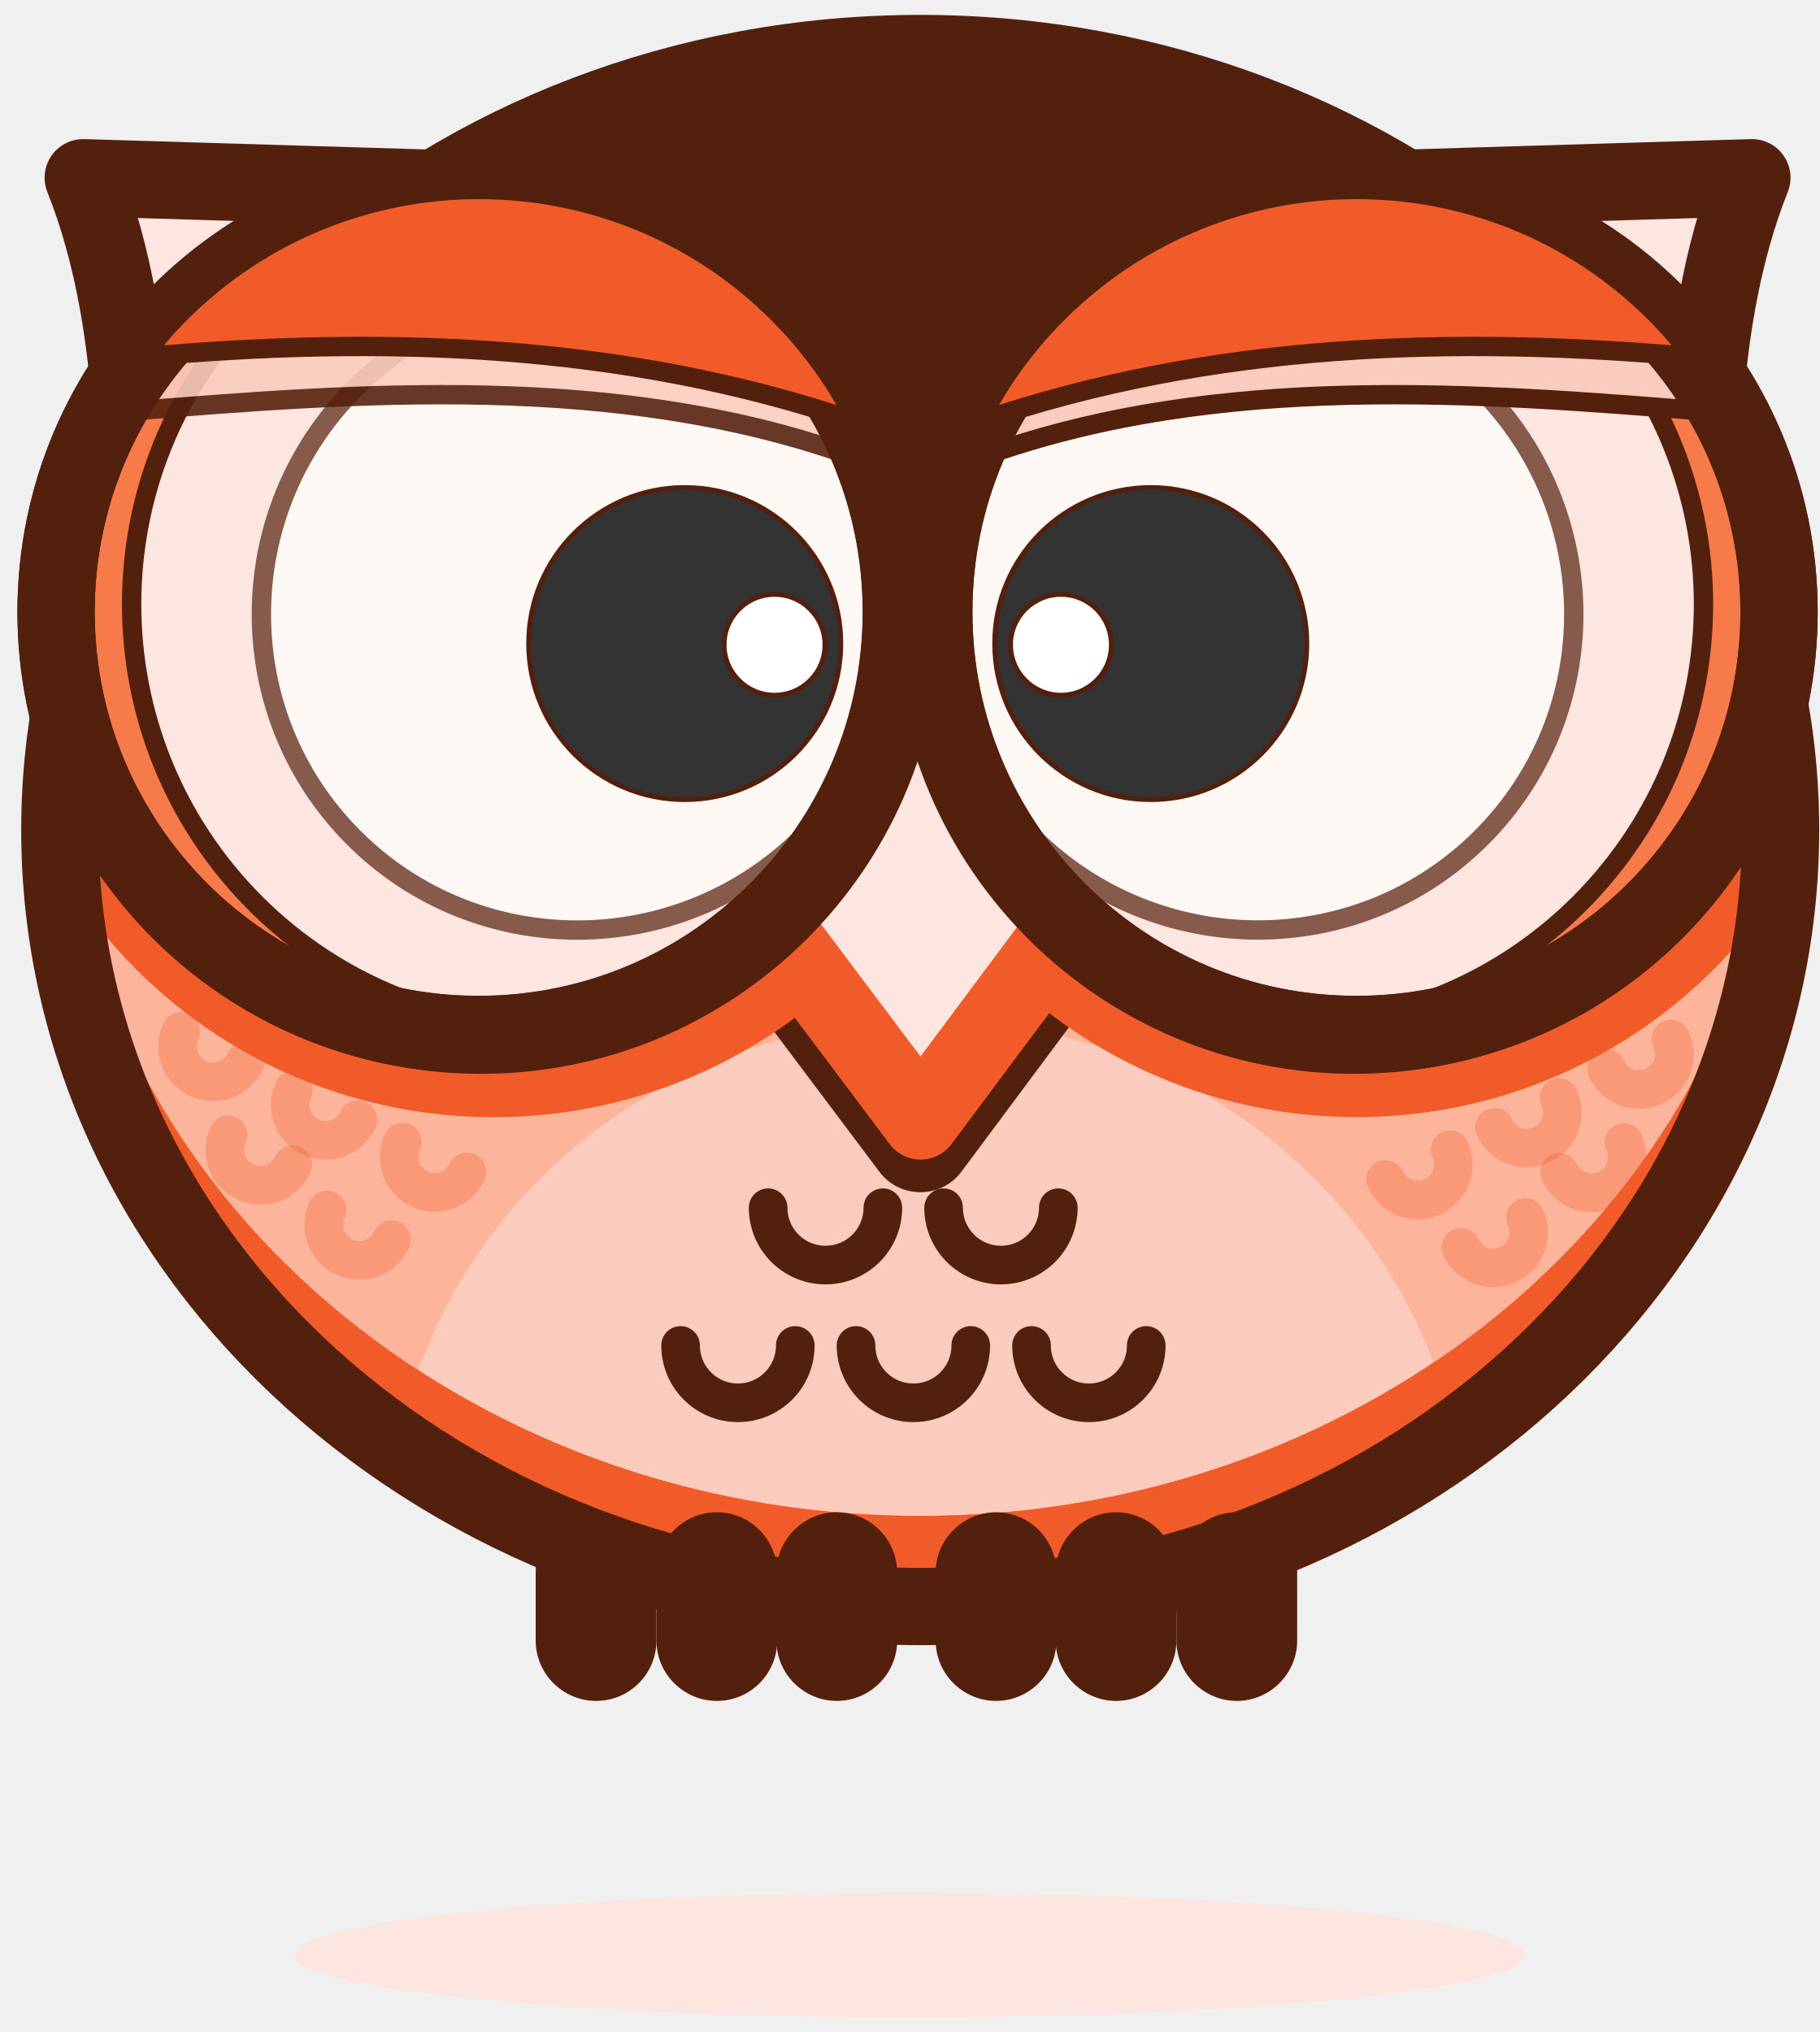
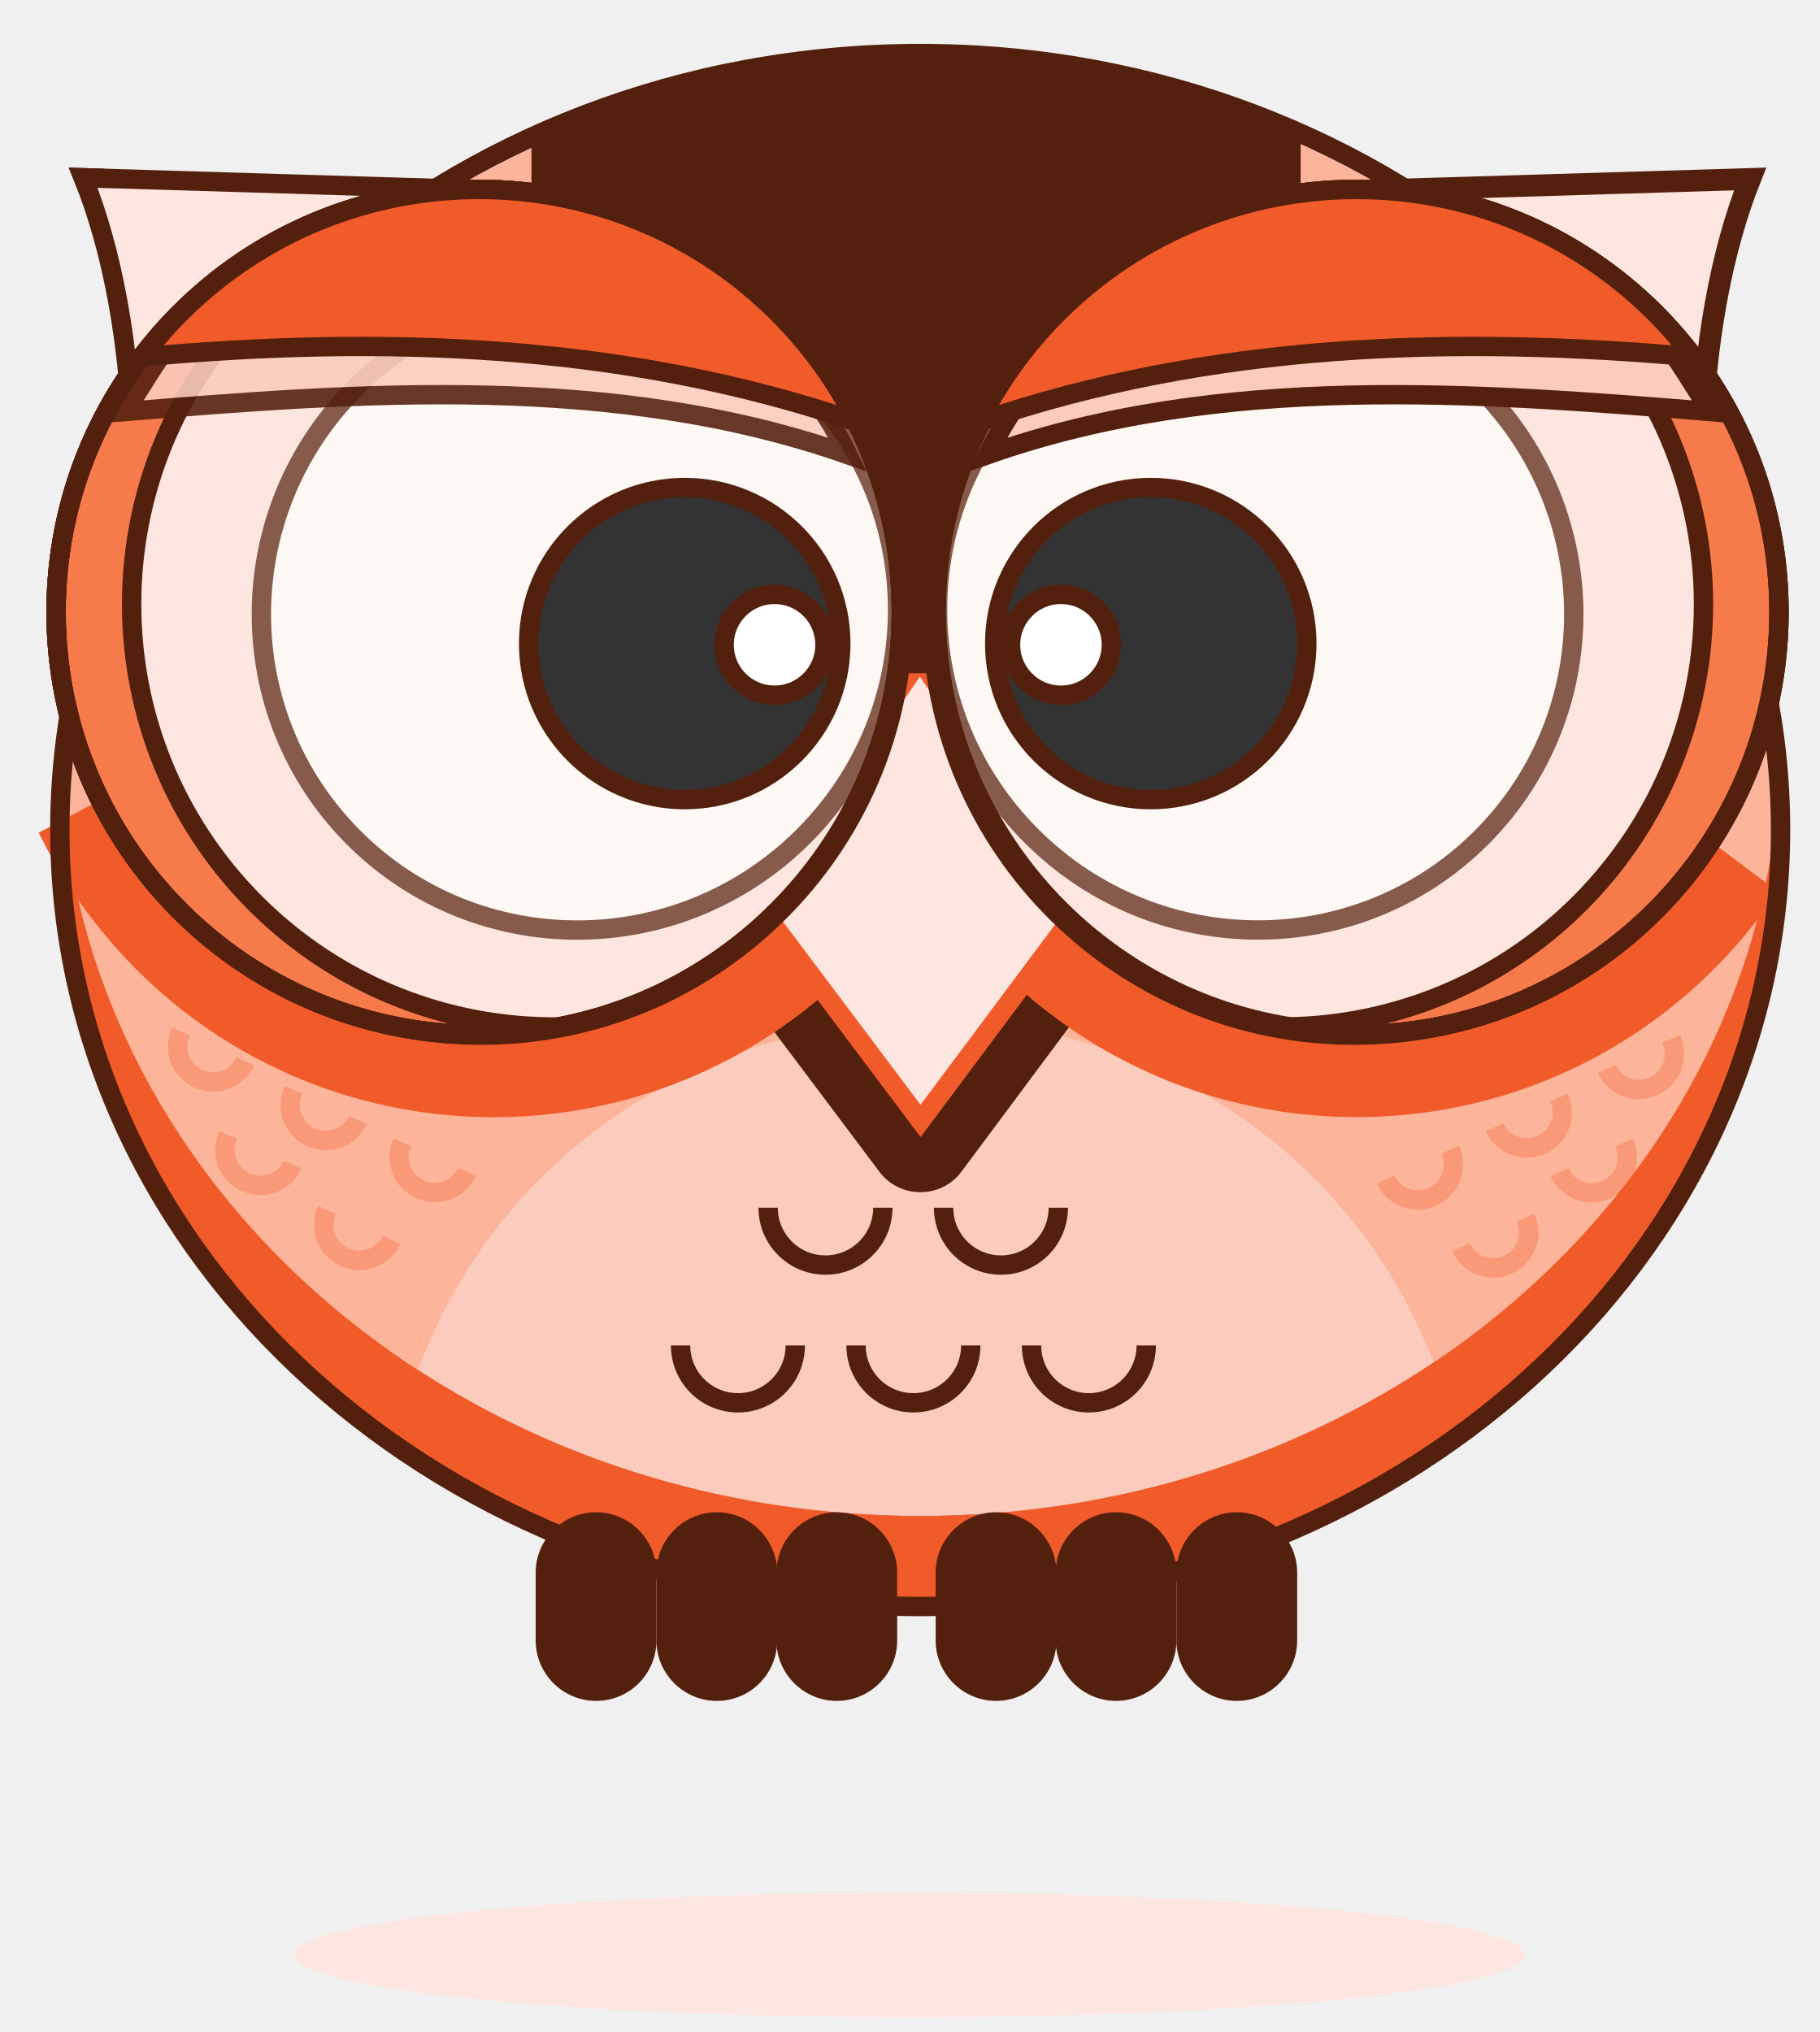
<svg xmlns="http://www.w3.org/2000/svg" width="94" height="105" viewBox="0 0 94 105" fill="none">
  <path d="M47.546 83.014C72.097 83.014 92 65.05 92 42.89C92 20.73 72.097 2.766 47.546 2.766C22.994 2.766 3.092 20.73 3.092 42.89C3.092 65.05 22.994 83.014 47.546 83.014Z" fill="#8FE3F9" />
  <path d="M47.546 83.014C72.097 83.014 92 65.05 92 42.89C92 20.73 72.097 2.766 47.546 2.766C22.994 2.766 3.092 20.73 3.092 42.89C3.092 65.05 22.994 83.014 47.546 83.014Z" fill="#FCB59A" />
  <path d="M48.716 82.236C58.874 82.236 68.233 79.253 75.72 74.242L73.672 69.426C69.383 59.308 59.205 52.698 47.916 52.698C36.627 52.698 26.45 59.308 22.16 69.426L20.484 73.404C28.146 78.921 37.992 82.236 48.716 82.236Z" fill="#FBCCBD" />
  <path d="M47.526 39.535L39.026 52.013L45.44 60.552C46.493 61.956 48.618 61.956 49.671 60.552L56.027 52.013L47.526 39.535Z" fill="#54200E" />
  <path d="M47.546 78.337C23.857 78.337 4.515 61.628 3.17 40.552C3.111 41.332 3.092 42.112 3.092 42.892C3.092 65.04 22.999 83.016 47.546 83.016C72.093 83.016 92 65.059 92 42.892C92 42.112 91.981 41.332 91.922 40.552C90.577 61.628 71.216 78.337 47.546 78.337Z" fill="#F15B29" />
  <path d="M74.219 70.302C66.79 75.332 57.548 78.335 47.546 78.335C37.797 78.335 28.79 75.508 21.478 70.712L20.503 73.11C28.185 78.803 38.012 82.234 48.735 82.234C58.426 82.234 67.394 79.427 74.706 74.669C75.057 74.436 75.388 74.182 75.739 73.929L74.219 70.302Z" fill="#F15B29" />
  <path d="M2 43.026C3.248 45.58 4.925 47.958 7.03 50.083C17.227 60.28 33.781 60.28 43.978 50.083C52.518 41.544 53.902 28.578 48.17 18.596" fill="#F15B29" />
  <path d="M91.844 46.066C87.165 53.104 79.171 57.724 70.085 57.724C55.657 57.724 43.958 46.026 43.958 31.599C43.958 25.165 46.279 19.277 50.139 14.715" fill="#F15B29" />
-   <path d="M47.546 83.014C72.097 83.014 92 65.05 92 42.89C92 20.73 72.097 2.766 47.546 2.766C22.994 2.766 3.092 20.73 3.092 42.89C3.092 65.05 22.994 83.014 47.546 83.014Z" stroke="#54200E" stroke-width="3.993" stroke-miterlimit="10" stroke-linecap="round" stroke-linejoin="round" />
+   <path d="M47.546 83.014C72.097 83.014 92 65.05 92 42.89C92 20.73 72.097 2.766 47.546 2.766C22.994 2.766 3.092 20.73 3.092 42.89C3.092 65.05 22.994 83.014 47.546 83.014Z" stroke="#54200E" strokeWidth="3.993" stroke-miterlimit="10" strokeLinecap="round" strokeLinejoin="round" />
  <path d="M47.526 34.078L39.026 46.556L47.565 57.922L56.047 46.556L47.526 34.078Z" fill="#FDE6DF" />
-   <path d="M47.526 34.078L39.026 46.556L47.565 57.922L56.047 46.556L47.526 34.078Z" stroke="#F15B29" stroke-width="3.993" stroke-miterlimit="10" stroke-linecap="round" stroke-linejoin="round" />
-   <path d="M47.331 2.953C54.284 2.953 60.889 4.476 66.704 7.177V34.288H27.959V7.177C33.774 4.476 40.379 2.953 47.331 2.953Z" fill="#54200E" stroke="#54200E" stroke-width="0.25" />
-   <path d="M70.627 53.355L70.627 53.355C58.647 53.723 48.624 44.302 48.275 32.303L48.275 32.302C47.907 20.323 57.328 10.32 69.328 9.951C69.328 9.951 69.328 9.951 69.328 9.951L90.332 9.314C87.326 16.998 86.944 28.451 89.588 40.947C86.207 48.062 79.045 53.103 70.627 53.355Z" fill="#FDE6DF" stroke="#54200E" stroke-width="0.25" />
-   <path d="M69.325 9.826L90.518 9.183C87.457 16.845 87.048 28.368 89.719 40.963C86.326 48.137 79.112 53.226 70.631 53.48C58.581 53.85 48.501 44.375 48.15 32.306C47.78 20.257 57.256 10.197 69.325 9.826Z" stroke="#54200E" stroke-width="3.993" stroke-miterlimit="10" stroke-linecap="round" stroke-linejoin="round" />
-   <path d="M91.797 31.619C91.797 43.61 82.076 53.331 70.085 53.331C58.094 53.331 48.373 43.61 48.373 31.619C48.373 19.628 58.094 9.907 70.085 9.907C82.076 9.907 91.797 19.628 91.797 31.619Z" fill="#F7E8AD" stroke="#54200E" stroke-width="0.25" />
-   <path d="M91.797 31.619C91.797 43.61 82.076 53.331 70.085 53.331C58.094 53.331 48.373 43.61 48.373 31.619C48.373 19.628 58.094 9.907 70.085 9.907C82.076 9.907 91.797 19.628 91.797 31.619Z" fill="#FDE6DF" stroke="#54200E" stroke-width="0.25" />
+   <path d="M47.526 34.078L39.026 46.556L47.565 57.922L56.047 46.556L47.526 34.078Z" stroke="#F15B29" strokeWidth="3.993" stroke-miterlimit="10" strokeLinecap="round" strokeLinejoin="round" />
+   <path d="M47.331 2.953C54.284 2.953 60.889 4.476 66.704 7.177V34.288H27.959V7.177C33.774 4.476 40.379 2.953 47.331 2.953Z" fill="#54200E" stroke="#54200E" strokeWidth="0.25" />
+   <path d="M70.627 53.355L70.627 53.355C58.647 53.723 48.624 44.302 48.275 32.303L48.275 32.302C47.907 20.323 57.328 10.32 69.328 9.951C69.328 9.951 69.328 9.951 69.328 9.951L90.332 9.314C87.326 16.998 86.944 28.451 89.588 40.947C86.207 48.062 79.045 53.103 70.627 53.355Z" fill="#FDE6DF" stroke="#54200E" strokeWidth="0.25" />
+   <path d="M69.325 9.826L90.518 9.183C87.457 16.845 87.048 28.368 89.719 40.963C86.326 48.137 79.112 53.226 70.631 53.48C58.581 53.85 48.501 44.375 48.15 32.306C47.78 20.257 57.256 10.197 69.325 9.826Z" stroke="#54200E" strokeWidth="3.993" stroke-miterlimit="10" strokeLinecap="round" strokeLinejoin="round" />
+   <path d="M91.797 31.619C91.797 43.61 82.076 53.331 70.085 53.331C58.094 53.331 48.373 43.61 48.373 31.619C48.373 19.628 58.094 9.907 70.085 9.907C82.076 9.907 91.797 19.628 91.797 31.619Z" fill="#F7E8AD" stroke="#54200E" strokeWidth="0.25" />
+   <path d="M91.797 31.619C91.797 43.61 82.076 53.331 70.085 53.331C58.094 53.331 48.373 43.61 48.373 31.619C48.373 19.628 58.094 9.907 70.085 9.907C82.076 9.907 91.797 19.628 91.797 31.619Z" fill="#FDE6DF" stroke="#54200E" strokeWidth="0.25" />
  <path d="M85.527 16.178C81.335 11.986 75.837 9.861 70.338 9.783C74.472 10.582 78.43 12.571 81.627 15.788C90.148 24.308 90.148 38.131 81.627 46.67C77.299 50.999 71.606 53.124 65.951 53.065C72.834 54.391 80.204 52.383 85.527 47.06C94.047 38.521 94.047 24.698 85.527 16.178Z" fill="#F77A4A" />
  <path d="M85.527 16.178C81.335 11.986 75.837 9.861 70.338 9.783C74.472 10.582 78.43 12.571 81.627 15.788C90.148 24.308 90.148 38.131 81.627 46.67C77.299 50.999 71.606 53.124 65.951 53.065C72.834 54.391 80.204 52.383 85.527 47.06C94.047 38.521 94.047 24.698 85.527 16.178Z" stroke="#54200E" />
  <g opacity="0.7">
    <path d="M76.543 43.283C82.939 36.888 82.902 26.481 76.46 20.04C70.019 13.599 59.612 13.562 53.216 19.957C46.82 26.353 46.857 36.759 53.298 43.2C59.74 49.642 70.147 49.679 76.543 43.283Z" fill="white" />
    <path d="M76.543 43.283C82.939 36.888 82.902 26.481 76.46 20.04C70.019 13.599 59.612 13.562 53.216 19.957C46.82 26.353 46.857 36.759 53.298 43.2C59.74 49.642 70.147 49.679 76.543 43.283Z" stroke="#54200E" />
  </g>
  <path d="M88.413 21.27C88.174 20.962 87.846 20.439 87.493 19.877C86.953 19.016 86.353 18.06 85.917 17.624C77.338 9.163 63.514 9.241 55.053 17.838C53.376 19.535 52.03 21.445 51.036 23.493C63.066 19.262 76.246 20.276 88.413 21.27Z" fill="#FBCCBD" />
  <path d="M88.413 21.27C88.174 20.962 87.846 20.439 87.493 19.877C86.953 19.016 86.353 18.06 85.917 17.624C77.338 9.163 63.514 9.241 55.053 17.838C53.376 19.535 52.03 21.445 51.036 23.493C63.066 19.262 76.246 20.276 88.413 21.27Z" stroke="#54200E" />
-   <path d="M70.085 53.455C82.145 53.455 91.922 43.679 91.922 31.619C91.922 19.559 82.145 9.783 70.085 9.783C58.025 9.783 48.248 19.559 48.248 31.619C48.248 43.679 58.025 53.455 70.085 53.455Z" stroke="#54200E" stroke-width="3.993" stroke-miterlimit="10" stroke-linecap="round" stroke-linejoin="round" />
-   <path d="M70.085 53.455C82.145 53.455 91.922 43.679 91.922 31.619C91.922 19.559 82.145 9.783 70.085 9.783C58.025 9.783 48.248 19.559 48.248 31.619C48.248 43.679 58.025 53.455 70.085 53.455Z" stroke="#54200E" stroke-width="3.993" stroke-miterlimit="10" stroke-linecap="round" stroke-linejoin="round" />
+   <path d="M70.085 53.455C82.145 53.455 91.922 43.679 91.922 31.619C91.922 19.559 82.145 9.783 70.085 9.783C58.025 9.783 48.248 19.559 48.248 31.619C48.248 43.679 58.025 53.455 70.085 53.455Z" stroke="#54200E" strokeWidth="3.993" stroke-miterlimit="10" strokeLinecap="round" strokeLinejoin="round" />
+   <path d="M70.085 53.455C82.145 53.455 91.922 43.679 91.922 31.619C91.922 19.559 82.145 9.783 70.085 9.783C58.025 9.783 48.248 19.559 48.248 31.619C48.248 43.679 58.025 53.455 70.085 53.455Z" stroke="#54200E" strokeWidth="3.993" stroke-miterlimit="10" strokeLinecap="round" strokeLinejoin="round" />
  <path d="M87.496 18.441C86.892 17.661 86.248 16.901 85.527 16.18C77.007 7.66 63.183 7.66 54.643 16.18C52.947 17.876 51.601 19.767 50.588 21.795C62.676 17.661 75.33 17.349 87.496 18.441Z" fill="#F15B29" />
  <path d="M87.496 18.441C86.892 17.661 86.248 16.901 85.527 16.18C77.007 7.66 63.183 7.66 54.643 16.18C52.947 17.876 51.601 19.767 50.588 21.795C62.676 17.661 75.33 17.349 87.496 18.441Z" stroke="#54200E" />
-   <path d="M67.523 33.255C67.523 37.709 63.913 41.319 59.459 41.319C55.005 41.319 51.395 37.709 51.395 33.255C51.395 28.802 55.005 25.192 59.459 25.192C63.913 25.192 67.523 28.802 67.523 33.255Z" fill="#333333" stroke="#54200E" stroke-width="0.25" />
-   <path d="M57.423 33.318C57.423 34.757 56.257 35.923 54.819 35.923C53.38 35.923 52.214 34.757 52.214 33.318C52.214 31.88 53.38 30.714 54.819 30.714C56.257 30.714 57.423 31.88 57.423 33.318Z" fill="white" stroke="#54200E" stroke-width="0.25" />
-   <path d="M24.192 53.355L24.192 53.355C15.774 53.103 8.612 48.062 5.231 40.947C7.875 28.451 7.493 16.998 4.487 9.314L25.51 9.951C25.51 9.951 25.51 9.951 25.51 9.951C37.491 10.32 46.912 20.322 46.544 32.302L46.544 32.303C46.195 44.302 36.172 53.723 24.192 53.355ZM4.301 9.183C4.318 9.225 4.334 9.267 4.351 9.309L4.437 9.187L4.301 9.183Z" fill="#413D51" stroke="#54200E" stroke-width="0.25" />
-   <path d="M25.514 9.826L4.301 9.183C7.362 16.845 7.771 28.368 5.1 40.963C8.493 48.137 15.707 53.226 24.188 53.48C36.238 53.85 46.318 44.375 46.669 32.306C47.039 20.257 37.563 10.197 25.514 9.826Z" fill="#FDE6DF" stroke="#54200E" stroke-width="3.993" stroke-miterlimit="10" stroke-linecap="round" stroke-linejoin="round" />
-   <path d="M46.446 31.619C46.446 43.61 36.725 53.331 24.734 53.331C12.743 53.331 3.022 43.61 3.022 31.619C3.022 19.628 12.743 9.907 24.734 9.907C36.725 9.907 46.446 19.628 46.446 31.619Z" fill="#F7E8AD" stroke="#54200E" stroke-width="0.25" />
+   <path d="M67.523 33.255C67.523 37.709 63.913 41.319 59.459 41.319C55.005 41.319 51.395 37.709 51.395 33.255C51.395 28.802 55.005 25.192 59.459 25.192C63.913 25.192 67.523 28.802 67.523 33.255Z" fill="#333333" stroke="#54200E" strokeWidth="0.25" />
+   <path d="M57.423 33.318C57.423 34.757 56.257 35.923 54.819 35.923C53.38 35.923 52.214 34.757 52.214 33.318C52.214 31.88 53.38 30.714 54.819 30.714C56.257 30.714 57.423 31.88 57.423 33.318Z" fill="white" stroke="#54200E" strokeWidth="0.25" />
+   <path d="M24.192 53.355L24.192 53.355C15.774 53.103 8.612 48.062 5.231 40.947C7.875 28.451 7.493 16.998 4.487 9.314L25.51 9.951C25.51 9.951 25.51 9.951 25.51 9.951C37.491 10.32 46.912 20.322 46.544 32.302L46.544 32.303C46.195 44.302 36.172 53.723 24.192 53.355ZM4.301 9.183C4.318 9.225 4.334 9.267 4.351 9.309L4.437 9.187L4.301 9.183Z" fill="#413D51" stroke="#54200E" strokeWidth="0.25" />
+   <path d="M25.514 9.826L4.301 9.183C7.362 16.845 7.771 28.368 5.1 40.963C8.493 48.137 15.707 53.226 24.188 53.48C36.238 53.85 46.318 44.375 46.669 32.306C47.039 20.257 37.563 10.197 25.514 9.826Z" fill="#FDE6DF" stroke="#54200E" strokeWidth="3.993" stroke-miterlimit="10" strokeLinecap="round" strokeLinejoin="round" />
+   <path d="M46.446 31.619C46.446 43.61 36.725 53.331 24.734 53.331C12.743 53.331 3.022 43.61 3.022 31.619C3.022 19.628 12.743 9.907 24.734 9.907C36.725 9.907 46.446 19.628 46.446 31.619Z" fill="#F7E8AD" stroke="#54200E" strokeWidth="0.25" />
  <path d="M24.734 53.455C36.794 53.455 46.571 43.679 46.571 31.619C46.571 19.559 36.794 9.783 24.734 9.783C12.674 9.783 2.897 19.559 2.897 31.619C2.897 43.679 12.674 53.455 24.734 53.455Z" fill="#FDE6DF" />
  <path d="M24.734 53.455C36.794 53.455 46.571 43.679 46.571 31.619C46.571 19.559 36.794 9.783 24.734 9.783C12.674 9.783 2.897 19.559 2.897 31.619C2.897 43.679 12.674 53.455 24.734 53.455Z" stroke="#54200E" />
  <path d="M9.292 16.178C13.484 11.986 18.982 9.861 24.481 9.783C20.347 10.582 16.389 12.571 13.192 15.788C4.671 24.308 4.671 38.131 13.192 46.67C17.52 50.999 23.213 53.124 28.867 53.065C21.985 54.391 14.615 52.383 9.292 47.06C0.772 38.521 0.772 24.698 9.292 16.178Z" fill="#F77A4A" />
  <path d="M9.292 16.178C13.484 11.986 18.982 9.861 24.481 9.783C20.347 10.582 16.389 12.571 13.192 15.788C4.671 24.308 4.671 38.131 13.192 46.67C17.52 50.999 23.213 53.124 28.867 53.065C21.985 54.391 14.615 52.383 9.292 47.06C0.772 38.521 0.772 24.698 9.292 16.178Z" stroke="#54200E" />
  <g opacity="0.7">
    <path d="M41.523 43.205C47.964 36.763 48.001 26.357 41.605 19.961C35.209 13.565 24.803 13.602 18.361 20.044C11.919 26.485 11.882 36.891 18.278 43.287C24.674 49.683 35.081 49.646 41.523 43.205Z" fill="white" />
    <path d="M41.523 43.205C47.964 36.763 48.001 26.357 41.605 19.961C35.209 13.565 24.803 13.602 18.361 20.044C11.919 26.485 11.882 36.891 18.278 43.287C24.674 49.683 35.081 49.646 41.523 43.205Z" stroke="#54200E" />
  </g>
  <g opacity="0.89">
    <path d="M6.426 21.27C6.665 20.962 6.993 20.439 7.346 19.877C7.886 19.016 8.486 18.06 8.922 17.624C17.501 9.163 31.324 9.241 39.786 17.838C41.463 19.535 42.808 21.445 43.803 23.493C31.753 19.262 18.573 20.276 6.426 21.27Z" fill="#FBCCBD" />
    <path d="M6.426 21.27C6.665 20.962 6.993 20.439 7.346 19.877C7.886 19.016 8.486 18.06 8.922 17.624C17.501 9.163 31.324 9.241 39.786 17.838C41.463 19.535 42.808 21.445 43.803 23.493C31.753 19.262 18.573 20.276 6.426 21.27Z" stroke="#54200E" />
  </g>
-   <path d="M24.734 53.455C36.794 53.455 46.571 43.679 46.571 31.619C46.571 19.559 36.794 9.783 24.734 9.783C12.674 9.783 2.897 19.559 2.897 31.619C2.897 43.679 12.674 53.455 24.734 53.455Z" stroke="#54200E" stroke-width="3.993" stroke-miterlimit="10" stroke-linecap="round" stroke-linejoin="round" />
-   <path d="M24.734 53.455C36.794 53.455 46.571 43.679 46.571 31.619C46.571 19.559 36.794 9.783 24.734 9.783C12.674 9.783 2.897 19.559 2.897 31.619C2.897 43.679 12.674 53.455 24.734 53.455Z" stroke="#54200E" stroke-width="3.993" stroke-miterlimit="10" stroke-linecap="round" stroke-linejoin="round" />
+   <path d="M24.734 53.455C36.794 53.455 46.571 43.679 46.571 31.619C46.571 19.559 36.794 9.783 24.734 9.783C12.674 9.783 2.897 19.559 2.897 31.619C2.897 43.679 12.674 53.455 24.734 53.455Z" stroke="#54200E" strokeWidth="3.993" stroke-miterlimit="10" strokeLinecap="round" strokeLinejoin="round" />
+   <path d="M24.734 53.455C36.794 53.455 46.571 43.679 46.571 31.619C46.571 19.559 36.794 9.783 24.734 9.783C12.674 9.783 2.897 19.559 2.897 31.619C2.897 43.679 12.674 53.455 24.734 53.455Z" stroke="#54200E" strokeWidth="3.993" stroke-miterlimit="10" strokeLinecap="round" strokeLinejoin="round" />
  <path d="M7.342 18.441C7.947 17.661 8.59 16.901 9.312 16.18C17.832 7.66 31.656 7.66 40.195 16.18C41.892 17.876 43.237 19.767 44.251 21.795C32.163 17.661 19.489 17.349 7.342 18.441Z" fill="#F15B29" />
  <path d="M7.342 18.441C7.947 17.661 8.59 16.901 9.312 16.18C17.832 7.66 31.656 7.66 40.195 16.18C41.892 17.876 43.237 19.767 44.251 21.795C32.163 17.661 19.489 17.349 7.342 18.441Z" stroke="#54200E" />
-   <path d="M43.444 33.255C43.444 37.709 39.833 41.319 35.38 41.319C30.926 41.319 27.315 37.709 27.315 33.255C27.315 28.802 30.926 25.192 35.38 25.192C39.833 25.192 43.444 28.802 43.444 33.255Z" fill="#333333" stroke="#54200E" stroke-width="0.25" />
-   <path d="M42.625 33.318C42.625 34.757 41.459 35.923 40.02 35.923C38.581 35.923 37.415 34.757 37.415 33.318C37.415 31.88 38.581 30.714 40.02 30.714C41.459 30.714 42.625 31.88 42.625 33.318Z" fill="white" stroke="#54200E" stroke-width="0.25" />
+   <path d="M43.444 33.255C43.444 37.709 39.833 41.319 35.38 41.319C30.926 41.319 27.315 37.709 27.315 33.255C27.315 28.802 30.926 25.192 35.38 25.192C39.833 25.192 43.444 28.802 43.444 33.255Z" fill="#333333" stroke="#54200E" strokeWidth="0.25" />
+   <path d="M42.625 33.318C42.625 34.757 41.459 35.923 40.02 35.923C38.581 35.923 37.415 34.757 37.415 33.318C37.415 31.88 38.581 30.714 40.02 30.714C41.459 30.714 42.625 31.88 42.625 33.318Z" fill="white" stroke="#54200E" strokeWidth="0.25" />
  <path d="M37.037 87.891C35.321 87.891 33.917 86.488 33.917 84.772V81.263C33.917 79.547 35.321 78.143 37.037 78.143C38.753 78.143 40.157 79.547 40.157 81.263V84.772C40.157 86.488 38.772 87.891 37.037 87.891Z" fill="#54200E" />
  <path d="M30.798 87.891C29.082 87.891 27.678 86.488 27.678 84.772V81.263C27.678 79.547 29.082 78.143 30.798 78.143C32.513 78.143 33.917 79.547 33.917 81.263V84.772C33.917 86.488 32.533 87.891 30.798 87.891Z" fill="#54200E" />
  <path d="M43.237 87.891C41.521 87.891 40.117 86.488 40.117 84.772V81.263C40.117 79.547 41.521 78.143 43.237 78.143C44.953 78.143 46.357 79.547 46.357 81.263V84.772C46.357 86.488 44.953 87.891 43.237 87.891Z" fill="#54200E" />
  <path d="M51.465 87.891C49.749 87.891 48.345 86.488 48.345 84.772V81.263C48.345 79.547 49.749 78.143 51.465 78.143C53.181 78.143 54.585 79.547 54.585 81.263V84.772C54.585 86.488 53.181 87.891 51.465 87.891Z" fill="#54200E" />
  <path d="M57.665 87.891C55.949 87.891 54.545 86.488 54.545 84.772V81.263C54.545 79.547 55.949 78.143 57.665 78.143C59.381 78.143 60.785 79.547 60.785 81.263V84.772C60.785 86.488 59.381 87.891 57.665 87.891Z" fill="#54200E" />
  <path d="M63.904 87.891C62.189 87.891 60.785 86.488 60.785 84.772V81.263C60.785 79.547 62.189 78.143 63.904 78.143C65.62 78.143 67.024 79.547 67.024 81.263V84.772C67.024 86.488 65.62 87.891 63.904 87.891Z" fill="#54200E" />
-   <path d="M45.616 62.407C45.616 64.044 44.29 65.37 42.652 65.37C41.014 65.37 39.689 64.044 39.689 62.407" stroke="#54200E" stroke-width="1.996" stroke-miterlimit="10" stroke-linecap="round" stroke-linejoin="round" />
-   <path d="M54.682 62.407C54.682 64.044 53.356 65.37 51.718 65.37C50.081 65.37 48.755 64.044 48.755 62.407" stroke="#54200E" stroke-width="1.996" stroke-miterlimit="10" stroke-linecap="round" stroke-linejoin="round" />
-   <path opacity="0.31" d="M12.685 54.84C12.256 55.756 11.183 56.166 10.247 55.737C9.312 55.308 8.922 54.236 9.351 53.3" stroke="#F15B29" stroke-width="1.996" stroke-miterlimit="10" stroke-linecap="round" stroke-linejoin="round" />
-   <path opacity="0.31" d="M18.495 57.862C18.066 58.778 16.993 59.188 16.058 58.759C15.141 58.33 14.732 57.258 15.161 56.322" stroke="#F15B29" stroke-width="1.996" stroke-miterlimit="10" stroke-linecap="round" stroke-linejoin="round" />
-   <path opacity="0.31" d="M15.122 60.185C14.693 61.102 13.62 61.511 12.684 61.082C11.768 60.653 11.359 59.581 11.788 58.645" stroke="#F15B29" stroke-width="1.996" stroke-miterlimit="10" stroke-linecap="round" stroke-linejoin="round" />
-   <path opacity="0.31" d="M20.23 64.062C19.801 64.978 18.729 65.388 17.793 64.959C16.877 64.53 16.467 63.457 16.896 62.522" stroke="#F15B29" stroke-width="1.996" stroke-miterlimit="10" stroke-linecap="round" stroke-linejoin="round" />
-   <path opacity="0.31" d="M24.13 60.555C23.701 61.471 22.628 61.881 21.692 61.452C20.776 61.023 20.366 59.95 20.796 59.015" stroke="#F15B29" stroke-width="1.996" stroke-miterlimit="10" stroke-linecap="round" stroke-linejoin="round" />
-   <path opacity="0.31" d="M83.012 55.232C83.441 56.148 84.513 56.557 85.449 56.129C86.385 55.7 86.775 54.627 86.346 53.691" stroke="#F15B29" stroke-width="1.996" stroke-miterlimit="10" stroke-linecap="round" stroke-linejoin="round" />
-   <path opacity="0.31" d="M77.221 58.254C77.65 59.17 78.722 59.58 79.658 59.151C80.575 58.722 80.984 57.65 80.555 56.714" stroke="#F15B29" stroke-width="1.996" stroke-miterlimit="10" stroke-linecap="round" stroke-linejoin="round" />
-   <path opacity="0.31" d="M80.575 60.572C81.004 61.488 82.076 61.898 83.012 61.469C83.928 61.04 84.338 59.968 83.909 59.032" stroke="#F15B29" stroke-width="1.996" stroke-miterlimit="10" stroke-linecap="round" stroke-linejoin="round" />
-   <path opacity="0.31" d="M75.486 64.454C75.915 65.37 76.987 65.78 77.923 65.351C78.839 64.922 79.249 63.849 78.82 62.914" stroke="#F15B29" stroke-width="1.996" stroke-miterlimit="10" stroke-linecap="round" stroke-linejoin="round" />
-   <path opacity="0.31" d="M71.586 60.942C72.015 61.858 73.088 62.267 74.023 61.838C74.94 61.41 75.349 60.337 74.92 59.401" stroke="#F15B29" stroke-width="1.996" stroke-miterlimit="10" stroke-linecap="round" stroke-linejoin="round" />
-   <path d="M41.092 69.523C41.092 71.161 39.767 72.487 38.129 72.487C36.491 72.487 35.165 71.161 35.165 69.523" stroke="#54200E" stroke-width="1.996" stroke-miterlimit="10" stroke-linecap="round" stroke-linejoin="round" />
-   <path d="M50.159 69.523C50.159 71.161 48.833 72.487 47.195 72.487C45.557 72.487 44.231 71.161 44.231 69.523" stroke="#54200E" stroke-width="1.996" stroke-miterlimit="10" stroke-linecap="round" stroke-linejoin="round" />
-   <path d="M59.225 69.523C59.225 71.161 57.899 72.487 56.261 72.487C54.624 72.487 53.298 71.161 53.298 69.523" stroke="#54200E" stroke-width="1.996" stroke-miterlimit="10" stroke-linecap="round" stroke-linejoin="round" />
+   <path d="M45.616 62.407C45.616 64.044 44.29 65.37 42.652 65.37C41.014 65.37 39.689 64.044 39.689 62.407" stroke="#54200E" strokeWidth="1.996" stroke-miterlimit="10" strokeLinecap="round" strokeLinejoin="round" />
+   <path d="M54.682 62.407C54.682 64.044 53.356 65.37 51.718 65.37C50.081 65.37 48.755 64.044 48.755 62.407" stroke="#54200E" strokeWidth="1.996" stroke-miterlimit="10" strokeLinecap="round" strokeLinejoin="round" />
+   <path opacity="0.31" d="M12.685 54.84C12.256 55.756 11.183 56.166 10.247 55.737C9.312 55.308 8.922 54.236 9.351 53.3" stroke="#F15B29" strokeWidth="1.996" stroke-miterlimit="10" strokeLinecap="round" strokeLinejoin="round" />
+   <path opacity="0.31" d="M18.495 57.862C18.066 58.778 16.993 59.188 16.058 58.759C15.141 58.33 14.732 57.258 15.161 56.322" stroke="#F15B29" strokeWidth="1.996" stroke-miterlimit="10" strokeLinecap="round" strokeLinejoin="round" />
+   <path opacity="0.31" d="M15.122 60.185C14.693 61.102 13.62 61.511 12.684 61.082C11.768 60.653 11.359 59.581 11.788 58.645" stroke="#F15B29" strokeWidth="1.996" stroke-miterlimit="10" strokeLinecap="round" strokeLinejoin="round" />
+   <path opacity="0.31" d="M20.23 64.062C19.801 64.978 18.729 65.388 17.793 64.959C16.877 64.53 16.467 63.457 16.896 62.522" stroke="#F15B29" strokeWidth="1.996" stroke-miterlimit="10" strokeLinecap="round" strokeLinejoin="round" />
+   <path opacity="0.31" d="M24.13 60.555C23.701 61.471 22.628 61.881 21.692 61.452C20.776 61.023 20.366 59.95 20.796 59.015" stroke="#F15B29" strokeWidth="1.996" stroke-miterlimit="10" strokeLinecap="round" strokeLinejoin="round" />
+   <path opacity="0.31" d="M83.012 55.232C83.441 56.148 84.513 56.557 85.449 56.129C86.385 55.7 86.775 54.627 86.346 53.691" stroke="#F15B29" strokeWidth="1.996" stroke-miterlimit="10" strokeLinecap="round" strokeLinejoin="round" />
+   <path opacity="0.31" d="M77.221 58.254C77.65 59.17 78.722 59.58 79.658 59.151C80.575 58.722 80.984 57.65 80.555 56.714" stroke="#F15B29" strokeWidth="1.996" stroke-miterlimit="10" strokeLinecap="round" strokeLinejoin="round" />
+   <path opacity="0.31" d="M80.575 60.572C81.004 61.488 82.076 61.898 83.012 61.469C83.928 61.04 84.338 59.968 83.909 59.032" stroke="#F15B29" strokeWidth="1.996" stroke-miterlimit="10" strokeLinecap="round" strokeLinejoin="round" />
+   <path opacity="0.31" d="M75.486 64.454C75.915 65.37 76.987 65.78 77.923 65.351C78.839 64.922 79.249 63.849 78.82 62.914" stroke="#F15B29" strokeWidth="1.996" stroke-miterlimit="10" strokeLinecap="round" strokeLinejoin="round" />
+   <path opacity="0.31" d="M71.586 60.942C72.015 61.858 73.088 62.267 74.023 61.838C74.94 61.41 75.349 60.337 74.92 59.401" stroke="#F15B29" strokeWidth="1.996" stroke-miterlimit="10" strokeLinecap="round" strokeLinejoin="round" />
+   <path d="M41.092 69.523C41.092 71.161 39.767 72.487 38.129 72.487C36.491 72.487 35.165 71.161 35.165 69.523" stroke="#54200E" strokeWidth="1.996" stroke-miterlimit="10" strokeLinecap="round" strokeLinejoin="round" />
+   <path d="M50.159 69.523C50.159 71.161 48.833 72.487 47.195 72.487C45.557 72.487 44.231 71.161 44.231 69.523" stroke="#54200E" strokeWidth="1.996" stroke-miterlimit="10" strokeLinecap="round" strokeLinejoin="round" />
+   <path d="M59.225 69.523C59.225 71.161 57.899 72.487 56.261 72.487C54.624 72.487 53.298 71.161 53.298 69.523" stroke="#54200E" strokeWidth="1.996" stroke-miterlimit="10" strokeLinecap="round" strokeLinejoin="round" />
  <ellipse cx="47" cy="101.02" rx="31.786" ry="3.214" fill="#FDE6DF" />
</svg>
